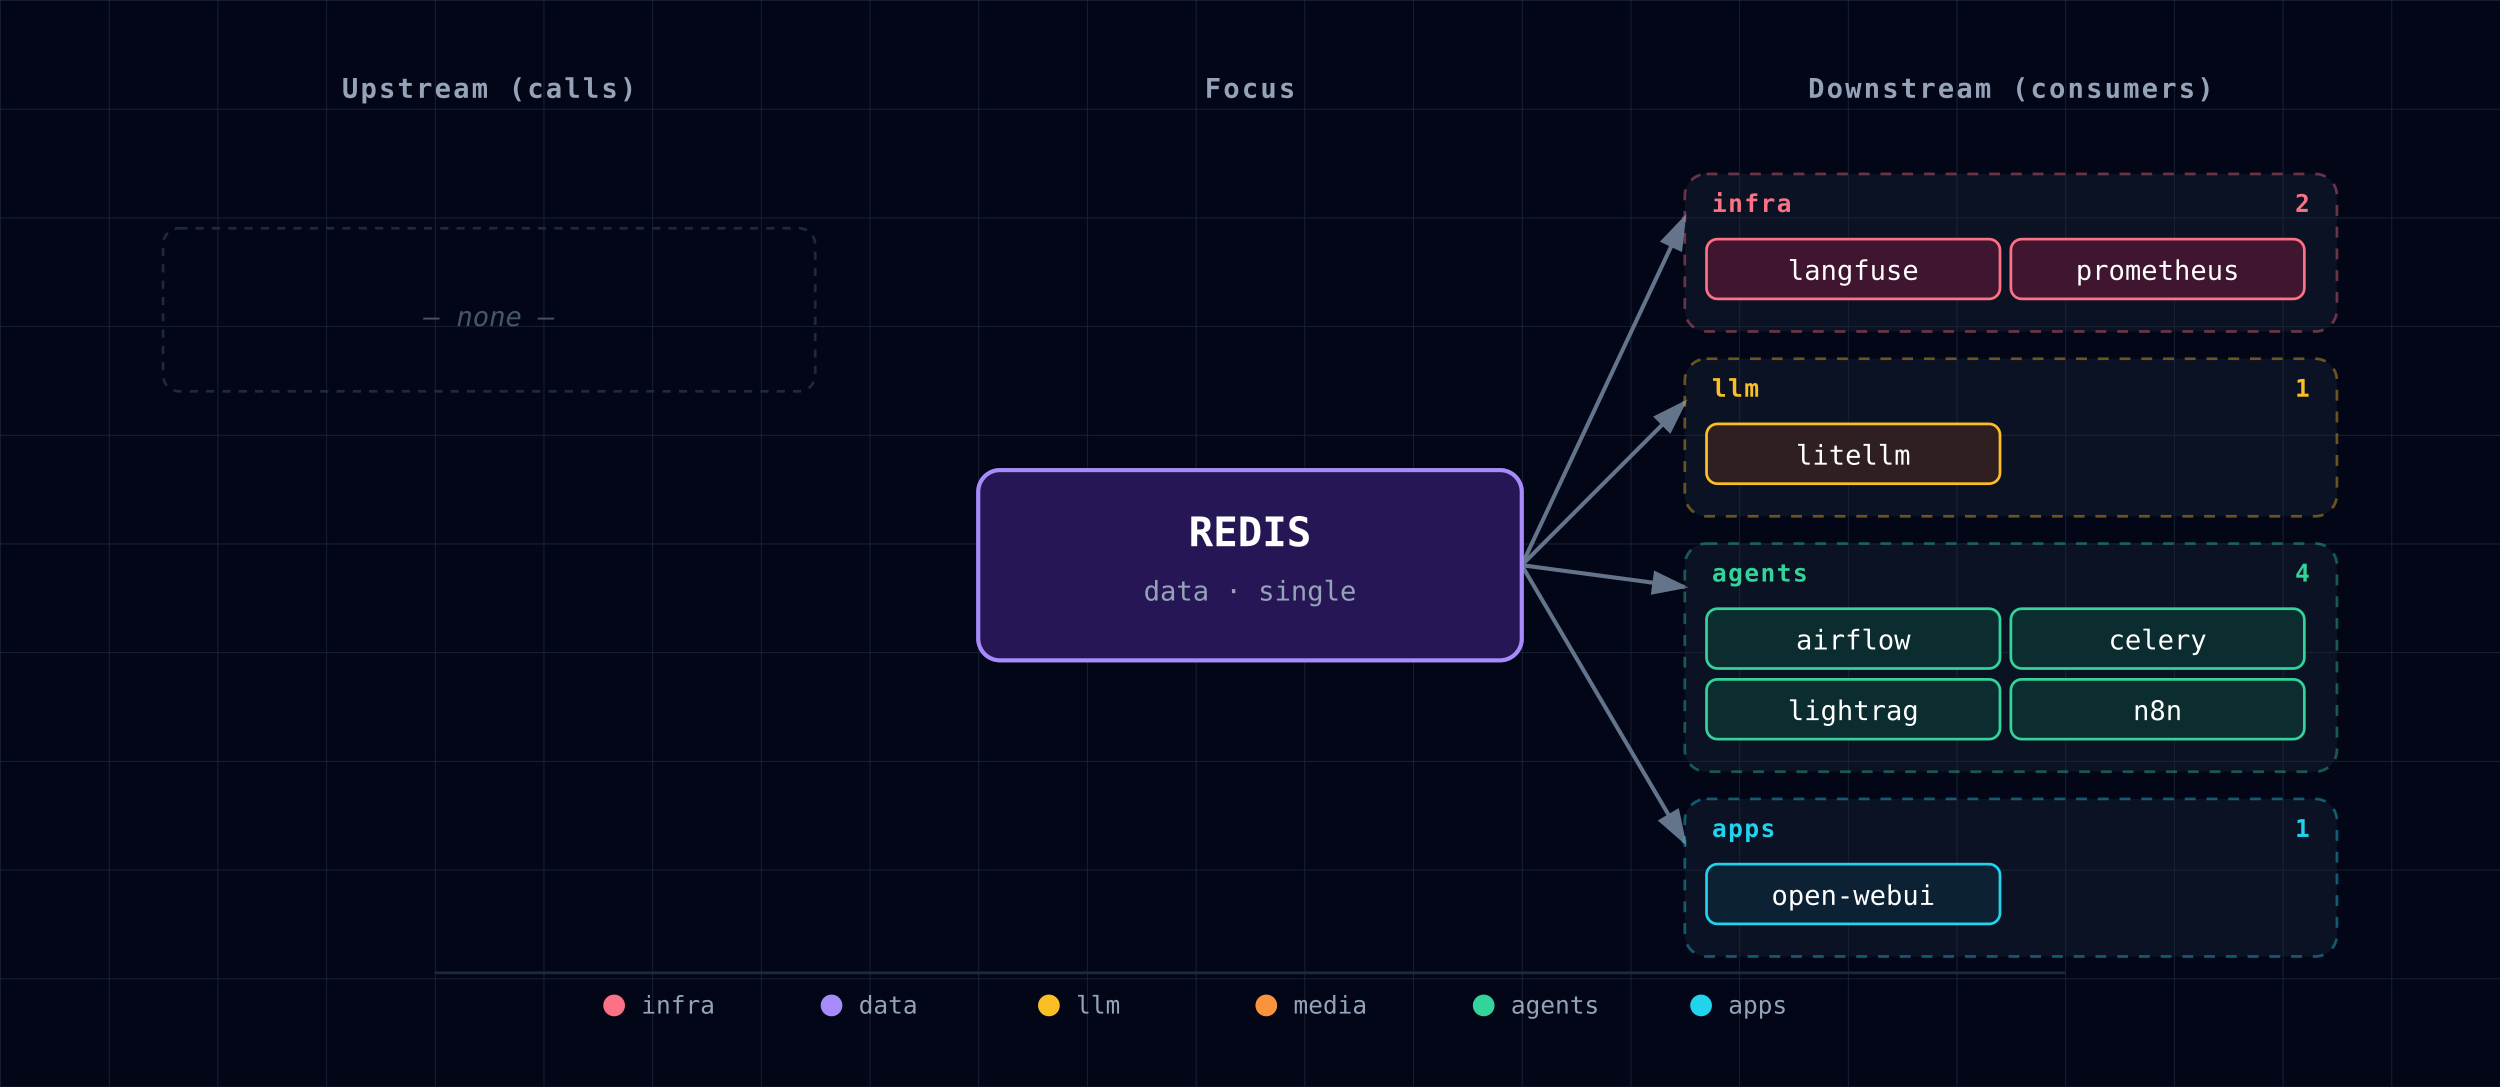
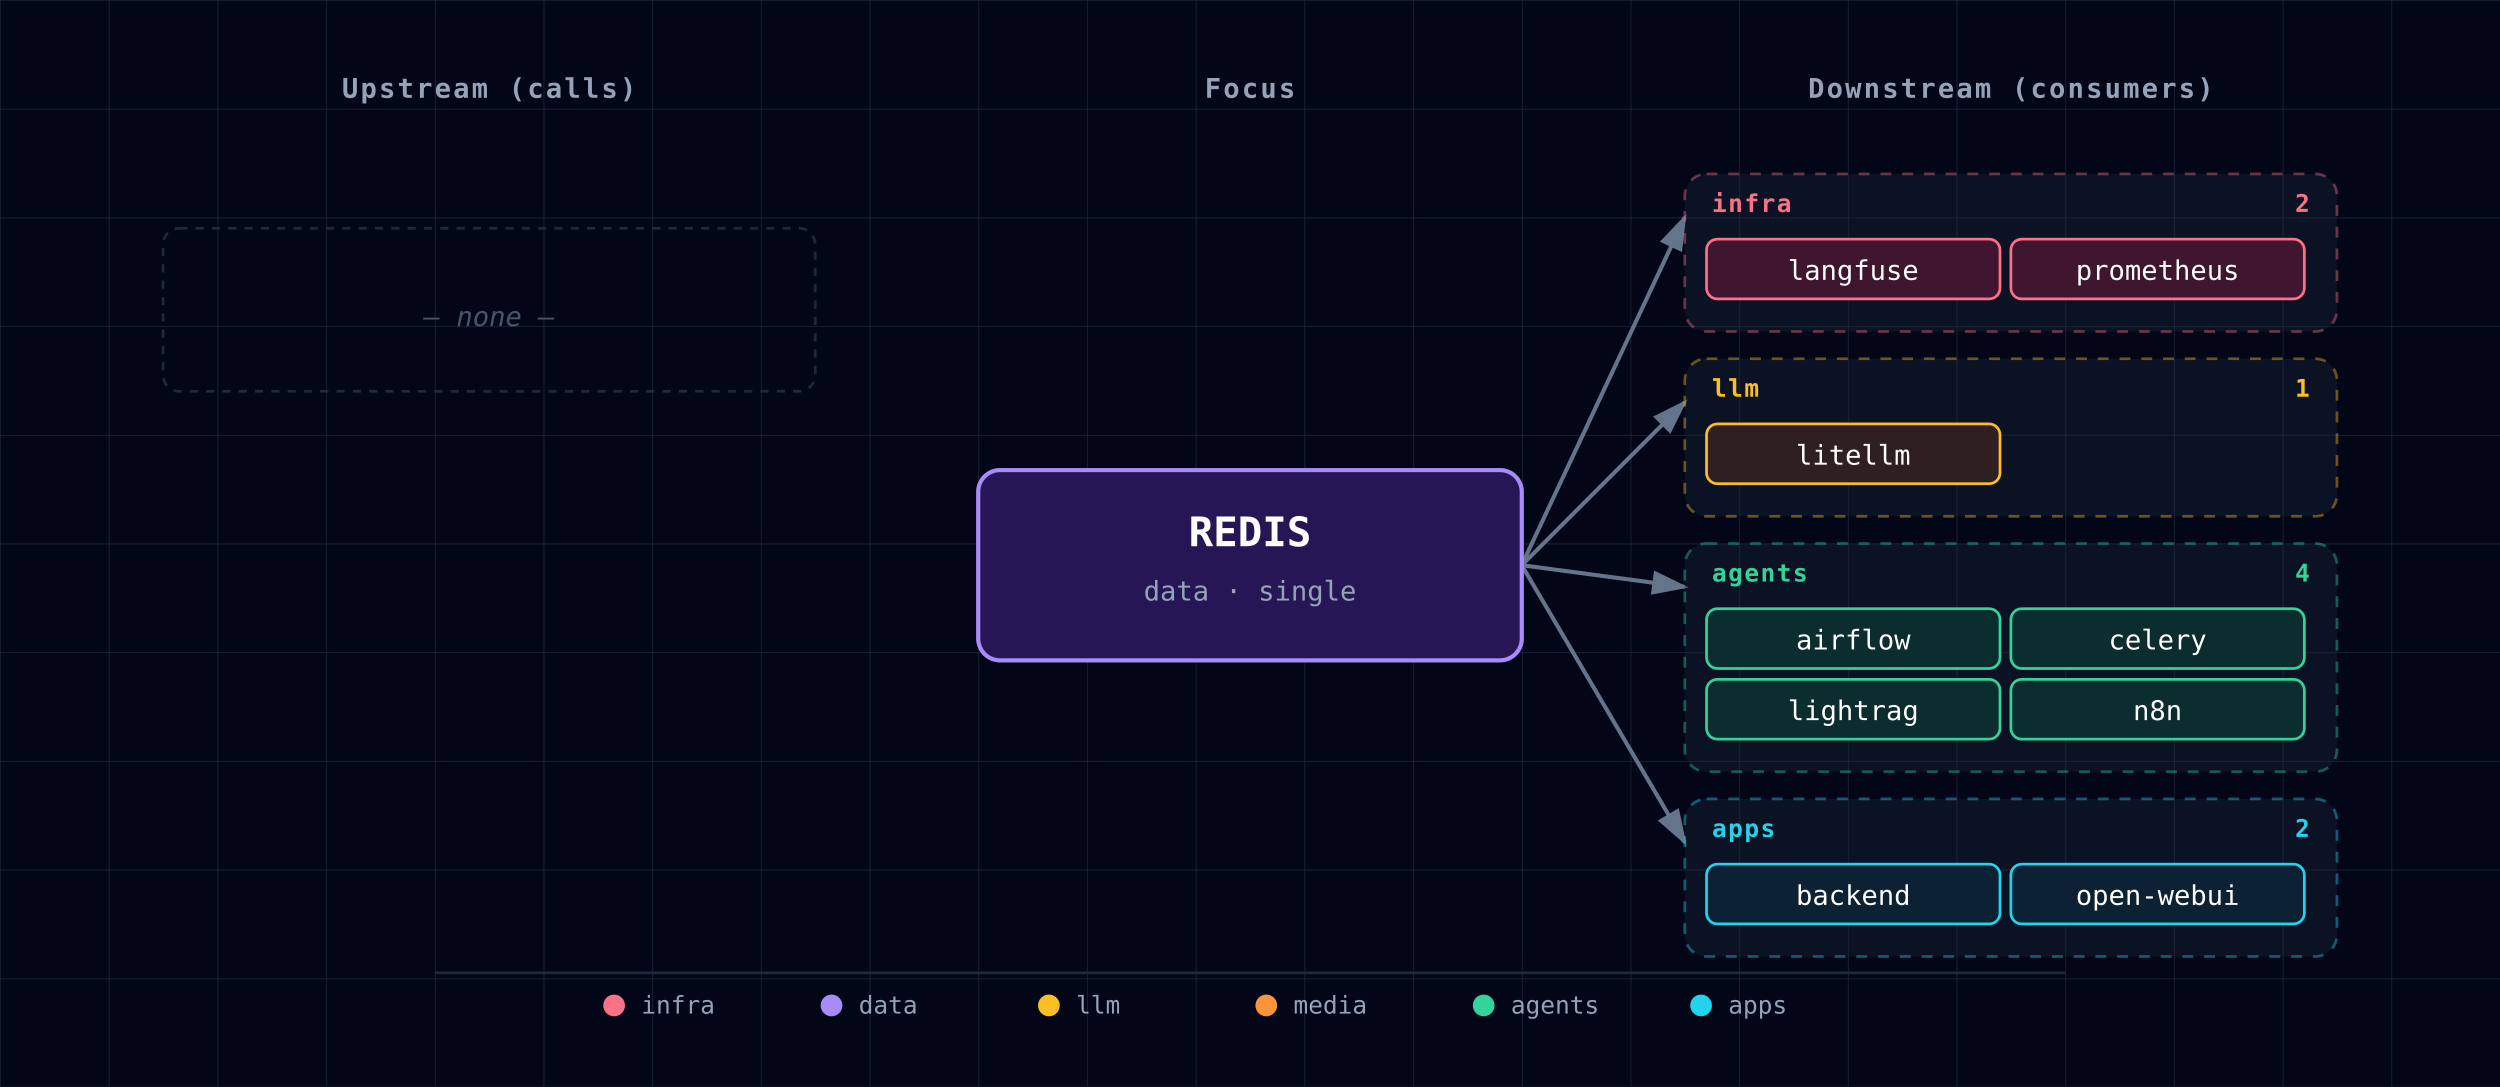
<svg xmlns="http://www.w3.org/2000/svg" viewBox="0 0 920 400" font-family="'JetBrains Mono', 'Fira Code', Menlo, Consolas, monospace">
  <defs>
    <pattern id="grid" width="40" height="40" patternUnits="userSpaceOnUse">
      <path d="M 40 0 L 0 0 0 40" fill="none" stroke="#1e293b" stroke-width="0.5" />
    </pattern>
    <marker id="arrowhead" markerWidth="9" markerHeight="6" refX="8" refY="3" orient="auto">
      <polygon points="0 0, 9 3, 0 6" fill="#64748b" />
    </marker>
    <filter id="focus-glow" x="-50%" y="-50%" width="200%" height="200%">
      <feGaussianBlur in="SourceAlpha" stdDeviation="6" />
      <feFlood flood-color="#a78bfa" flood-opacity="0.6" />
      <feComposite in2="SourceAlpha" operator="in" />
      <feMerge>
        <feMergeNode />
        <feMergeNode in="SourceGraphic" />
      </feMerge>
    </filter>
  </defs>
  <rect width="920" height="400" fill="#020617" />
  <rect width="920" height="400" fill="url(#grid)" />
  <text x="180" y="36" fill="#94a3b8" font-size="10" font-weight="600" text-anchor="middle" letter-spacing="0.08em">Upstream (calls)</text>
  <text x="460" y="36" fill="#94a3b8" font-size="10" font-weight="600" text-anchor="middle" letter-spacing="0.08em">Focus</text>
  <text x="740" y="36" fill="#94a3b8" font-size="10" font-weight="600" text-anchor="middle" letter-spacing="0.08em">Downstream (consumers)</text>
  <line x1="560" y1="208" x2="620" y2="80" stroke="#64748b" stroke-width="1.5" marker-end="url(#arrowhead)" />
  <line x1="560" y1="208" x2="620" y2="148" stroke="#64748b" stroke-width="1.5" marker-end="url(#arrowhead)" />
  <line x1="560" y1="208" x2="620" y2="216" stroke="#64748b" stroke-width="1.5" marker-end="url(#arrowhead)" />
  <line x1="560" y1="208" x2="620" y2="310" stroke="#64748b" stroke-width="1.5" marker-end="url(#arrowhead)" />
  <g>
    <rect x="60" y="84" width="240" height="60" rx="6" fill="none" stroke="#1e293b" stroke-width="1" stroke-dasharray="3,3" />
    <text x="180" y="120" fill="#475569" font-size="10" font-style="italic" text-anchor="middle">— none —</text>
  </g>
  <g>
    <g class="cluster">
      <rect x="620" y="64" width="240" height="58" rx="8" fill="rgba(30,41,59,0.35)" stroke="#fb7185" stroke-width="1" stroke-dasharray="4,4" stroke-opacity="0.4" />
      <text x="630" y="78" fill="#fb7185" font-size="9" font-weight="700" text-anchor="start" style="letter-spacing:0.06em;text-transform:uppercase;">infra</text>
      <text x="850" y="78" fill="#fb7185" font-size="9" font-weight="600" text-anchor="end">2</text>
    </g>
    <g>
      <rect x="628" y="88" width="108" height="22" rx="4" fill="#0f172a" />
      <rect x="628" y="88" width="108" height="22" rx="4" fill="rgba(136, 19, 55, 0.4)" stroke="#fb7185" stroke-width="1" />
      <text x="682" y="103" fill="white" font-size="10" text-anchor="middle">langfuse</text>
    </g>
    <g>
      <rect x="740" y="88" width="108" height="22" rx="4" fill="#0f172a" />
      <rect x="740" y="88" width="108" height="22" rx="4" fill="rgba(136, 19, 55, 0.4)" stroke="#fb7185" stroke-width="1" />
      <text x="794" y="103" fill="white" font-size="10" text-anchor="middle">prometheus</text>
    </g>
    <g class="cluster">
      <rect x="620" y="132" width="240" height="58" rx="8" fill="rgba(30,41,59,0.35)" stroke="#fbbf24" stroke-width="1" stroke-dasharray="4,4" stroke-opacity="0.4" />
      <text x="630" y="146" fill="#fbbf24" font-size="9" font-weight="700" text-anchor="start" style="letter-spacing:0.06em;text-transform:uppercase;">llm</text>
      <text x="850" y="146" fill="#fbbf24" font-size="9" font-weight="600" text-anchor="end">1</text>
    </g>
    <g>
      <rect x="628" y="156" width="108" height="22" rx="4" fill="#0f172a" />
      <rect x="628" y="156" width="108" height="22" rx="4" fill="rgba(120, 53, 15, 0.3)" stroke="#fbbf24" stroke-width="1" />
      <text x="682" y="171" fill="white" font-size="10" text-anchor="middle">litellm</text>
    </g>
    <g class="cluster">
      <rect x="620" y="200" width="240" height="84" rx="8" fill="rgba(30,41,59,0.35)" stroke="#34d399" stroke-width="1" stroke-dasharray="4,4" stroke-opacity="0.4" />
      <text x="630" y="214" fill="#34d399" font-size="9" font-weight="700" text-anchor="start" style="letter-spacing:0.06em;text-transform:uppercase;">agents</text>
      <text x="850" y="214" fill="#34d399" font-size="9" font-weight="600" text-anchor="end">4</text>
    </g>
    <g>
      <rect x="628" y="224" width="108" height="22" rx="4" fill="#0f172a" />
      <rect x="628" y="224" width="108" height="22" rx="4" fill="rgba(6, 78, 59, 0.4)" stroke="#34d399" stroke-width="1" />
      <text x="682" y="239" fill="white" font-size="10" text-anchor="middle">airflow</text>
    </g>
    <g>
      <rect x="740" y="224" width="108" height="22" rx="4" fill="#0f172a" />
      <rect x="740" y="224" width="108" height="22" rx="4" fill="rgba(6, 78, 59, 0.4)" stroke="#34d399" stroke-width="1" />
      <text x="794" y="239" fill="white" font-size="10" text-anchor="middle">celery</text>
    </g>
    <g>
      <rect x="628" y="250" width="108" height="22" rx="4" fill="#0f172a" />
      <rect x="628" y="250" width="108" height="22" rx="4" fill="rgba(6, 78, 59, 0.4)" stroke="#34d399" stroke-width="1" />
      <text x="682" y="265" fill="white" font-size="10" text-anchor="middle">lightrag</text>
    </g>
    <g>
      <rect x="740" y="250" width="108" height="22" rx="4" fill="#0f172a" />
      <rect x="740" y="250" width="108" height="22" rx="4" fill="rgba(6, 78, 59, 0.4)" stroke="#34d399" stroke-width="1" />
      <text x="794" y="265" fill="white" font-size="10" text-anchor="middle">n8n</text>
    </g>
    <g class="cluster">
      <rect x="620" y="294" width="240" height="58" rx="8" fill="rgba(30,41,59,0.35)" stroke="#22d3ee" stroke-width="1" stroke-dasharray="4,4" stroke-opacity="0.4" />
      <text x="630" y="308" fill="#22d3ee" font-size="9" font-weight="700" text-anchor="start" style="letter-spacing:0.06em;text-transform:uppercase;">apps</text>
-       <text x="850" y="308" fill="#22d3ee" font-size="9" font-weight="600" text-anchor="end">1</text>
+       <text x="850" y="308" fill="#22d3ee" font-size="9" font-weight="600" text-anchor="end">2</text>
    </g>
    <g>
      <rect x="628" y="318" width="108" height="22" rx="4" fill="#0f172a" />
      <rect x="628" y="318" width="108" height="22" rx="4" fill="rgba(8, 51, 68, 0.4)" stroke="#22d3ee" stroke-width="1" />
-       <text x="682" y="333" fill="white" font-size="10" text-anchor="middle">open-webui</text>
+       <text x="682" y="333" fill="white" font-size="10" text-anchor="middle">backend</text>
+     </g>
+     <g>
+       <rect x="740" y="318" width="108" height="22" rx="4" fill="#0f172a" />
+       <rect x="740" y="318" width="108" height="22" rx="4" fill="rgba(8, 51, 68, 0.4)" stroke="#22d3ee" stroke-width="1" />
+       <text x="794" y="333" fill="white" font-size="10" text-anchor="middle">open-webui</text>
    </g>
  </g>
  <g class="focus" filter="url(#focus-glow)">
    <rect x="360" y="173" width="200" height="70" rx="8" fill="#0f172a" />
    <rect x="360" y="173" width="200" height="70" rx="8" fill="rgba(76, 29, 149, 0.4)" stroke="#a78bfa" stroke-width="1.5" />
    <text x="460" y="201" fill="white" font-size="15" font-weight="700" text-anchor="middle">REDIS</text>
    <text x="460" y="221" fill="#94a3b8" font-size="10" text-anchor="middle">data · single</text>
  </g>
  <g class="legend">
    <line x1="160" y1="358" x2="760" y2="358" stroke="#1e293b" stroke-width="1" />
    <circle cx="226" cy="370" r="4" fill="#fb7185" />
    <text x="236" y="373" fill="#94a3b8" font-size="9" font-weight="400" text-anchor="start">infra</text>
    <circle cx="306" cy="370" r="4" fill="#a78bfa" />
    <text x="316" y="373" fill="#94a3b8" font-size="9" font-weight="400" text-anchor="start">data</text>
    <circle cx="386" cy="370" r="4" fill="#fbbf24" />
    <text x="396" y="373" fill="#94a3b8" font-size="9" font-weight="400" text-anchor="start">llm</text>
    <circle cx="466" cy="370" r="4" fill="#fb923c" />
    <text x="476" y="373" fill="#94a3b8" font-size="9" font-weight="400" text-anchor="start">media</text>
    <circle cx="546" cy="370" r="4" fill="#34d399" />
    <text x="556" y="373" fill="#94a3b8" font-size="9" font-weight="400" text-anchor="start">agents</text>
    <circle cx="626" cy="370" r="4" fill="#22d3ee" />
    <text x="636" y="373" fill="#94a3b8" font-size="9" font-weight="400" text-anchor="start">apps</text>
  </g>
</svg>
